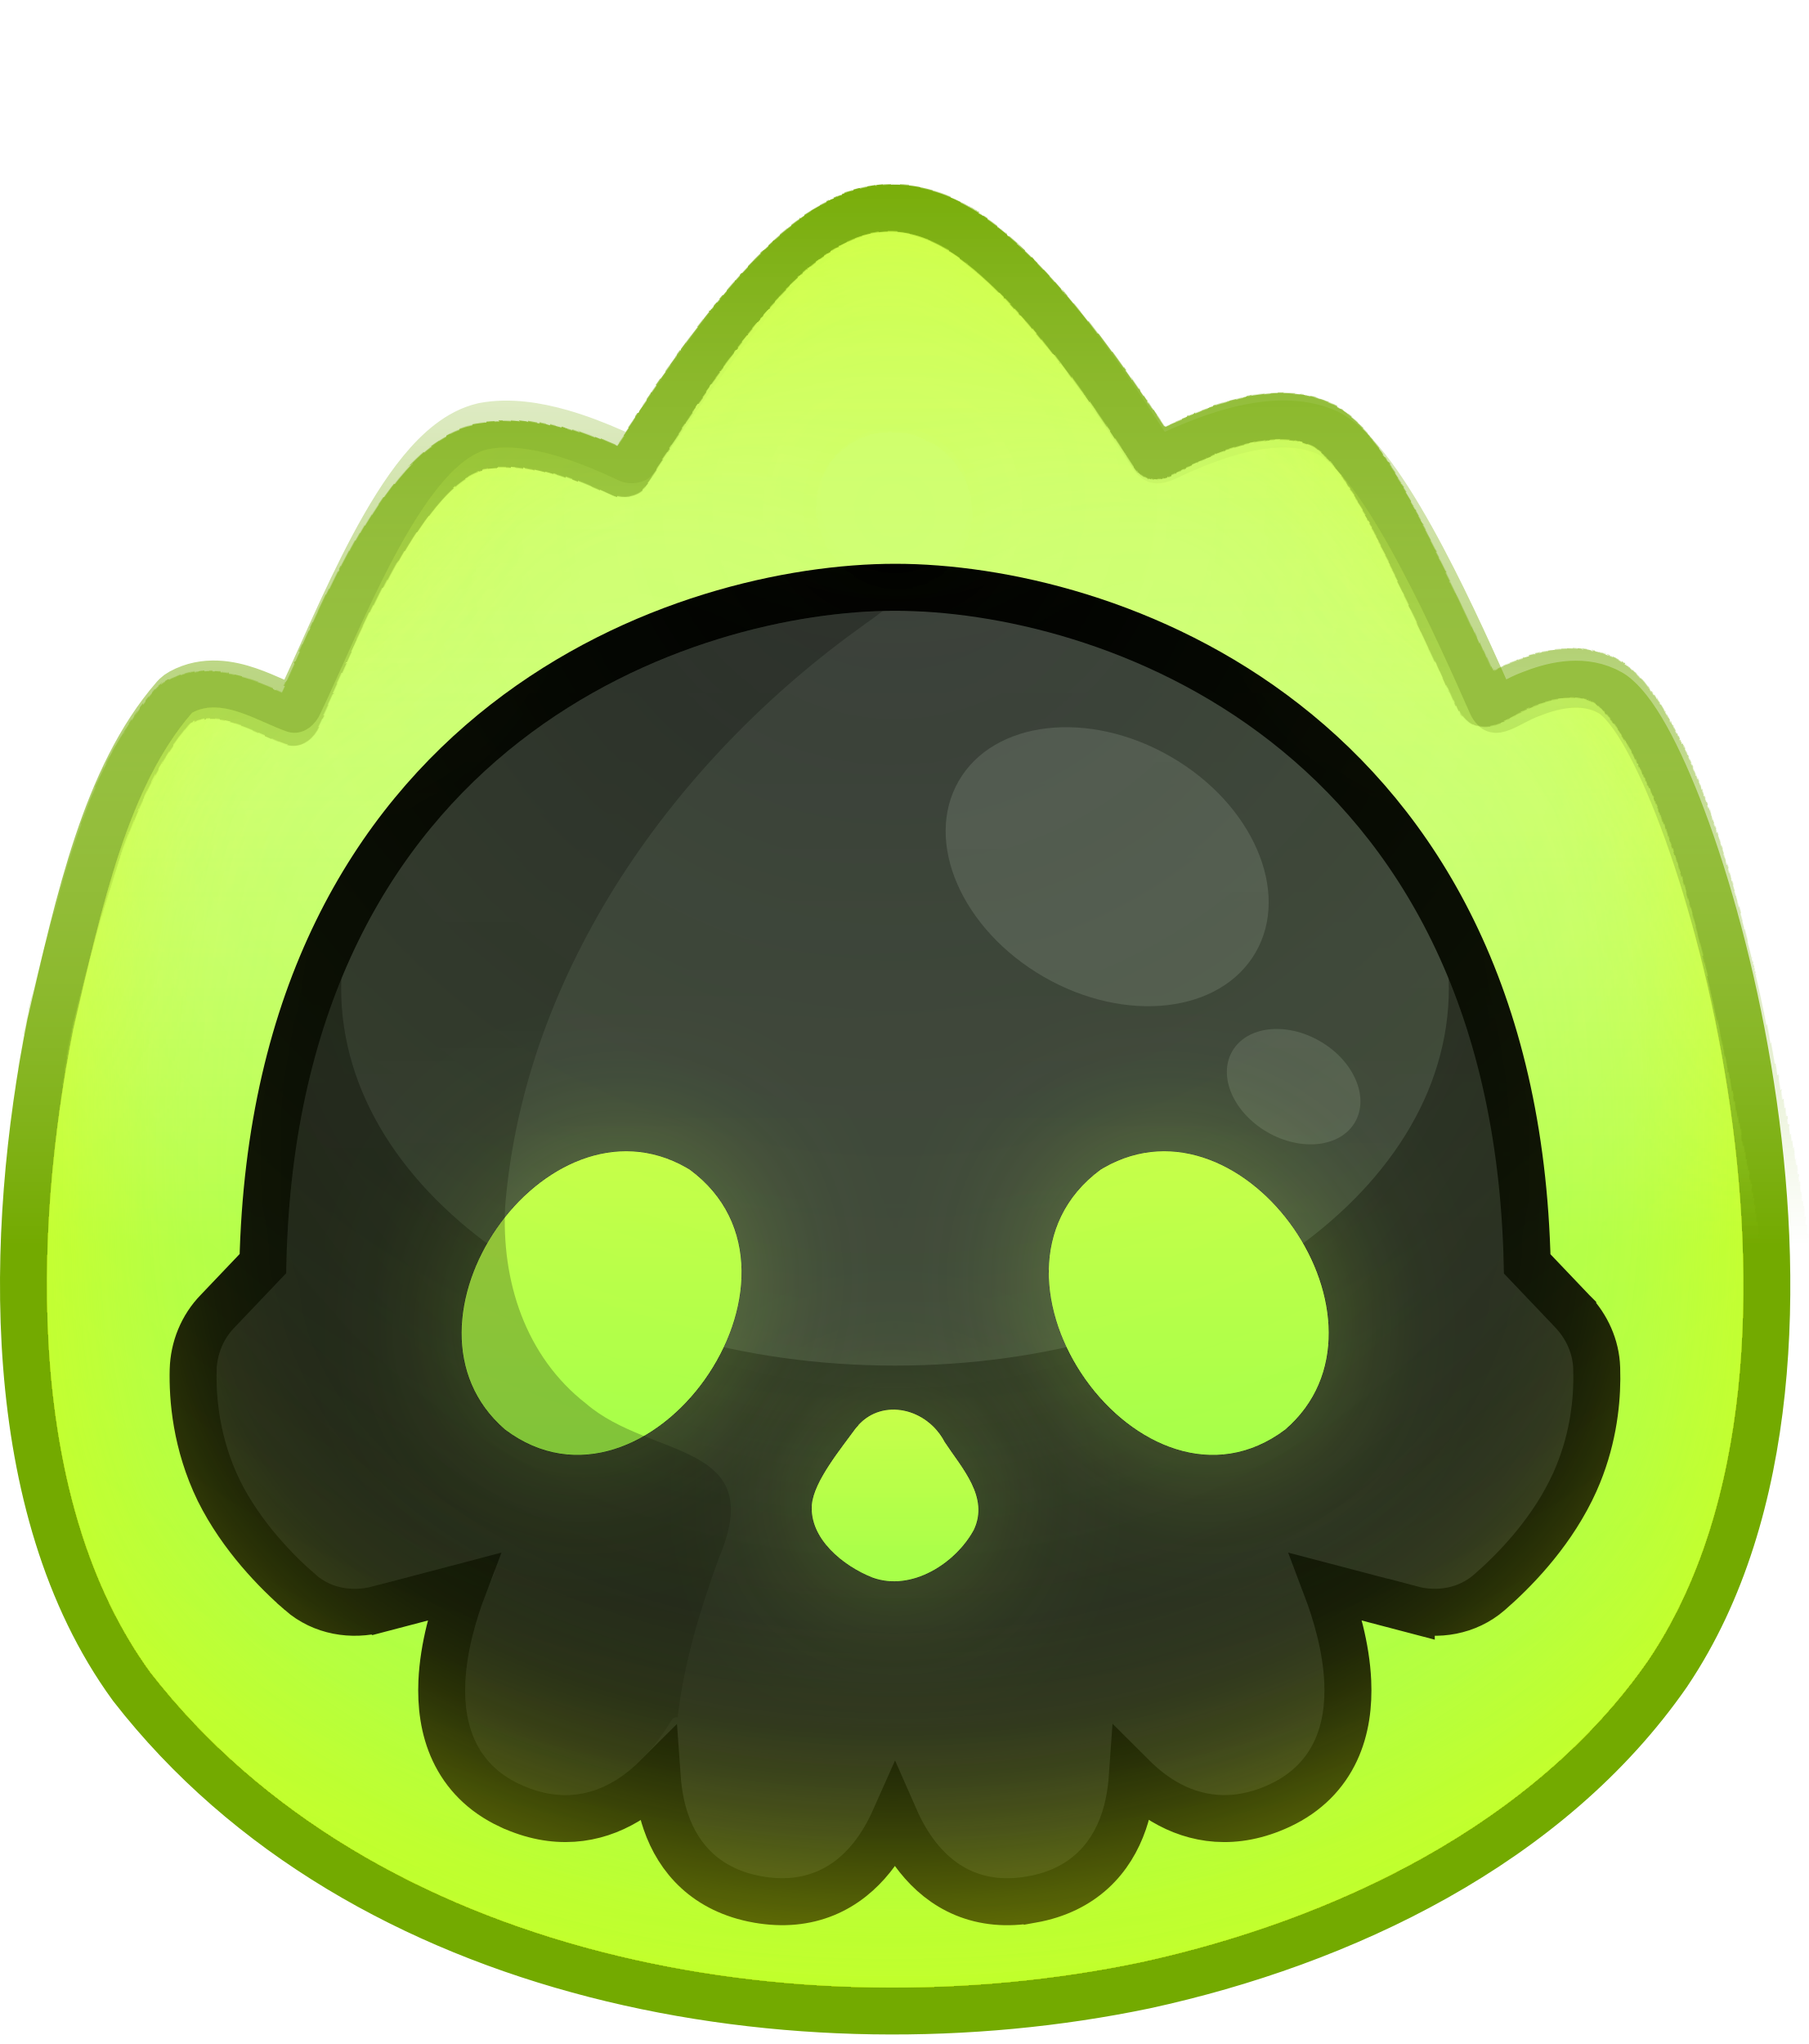
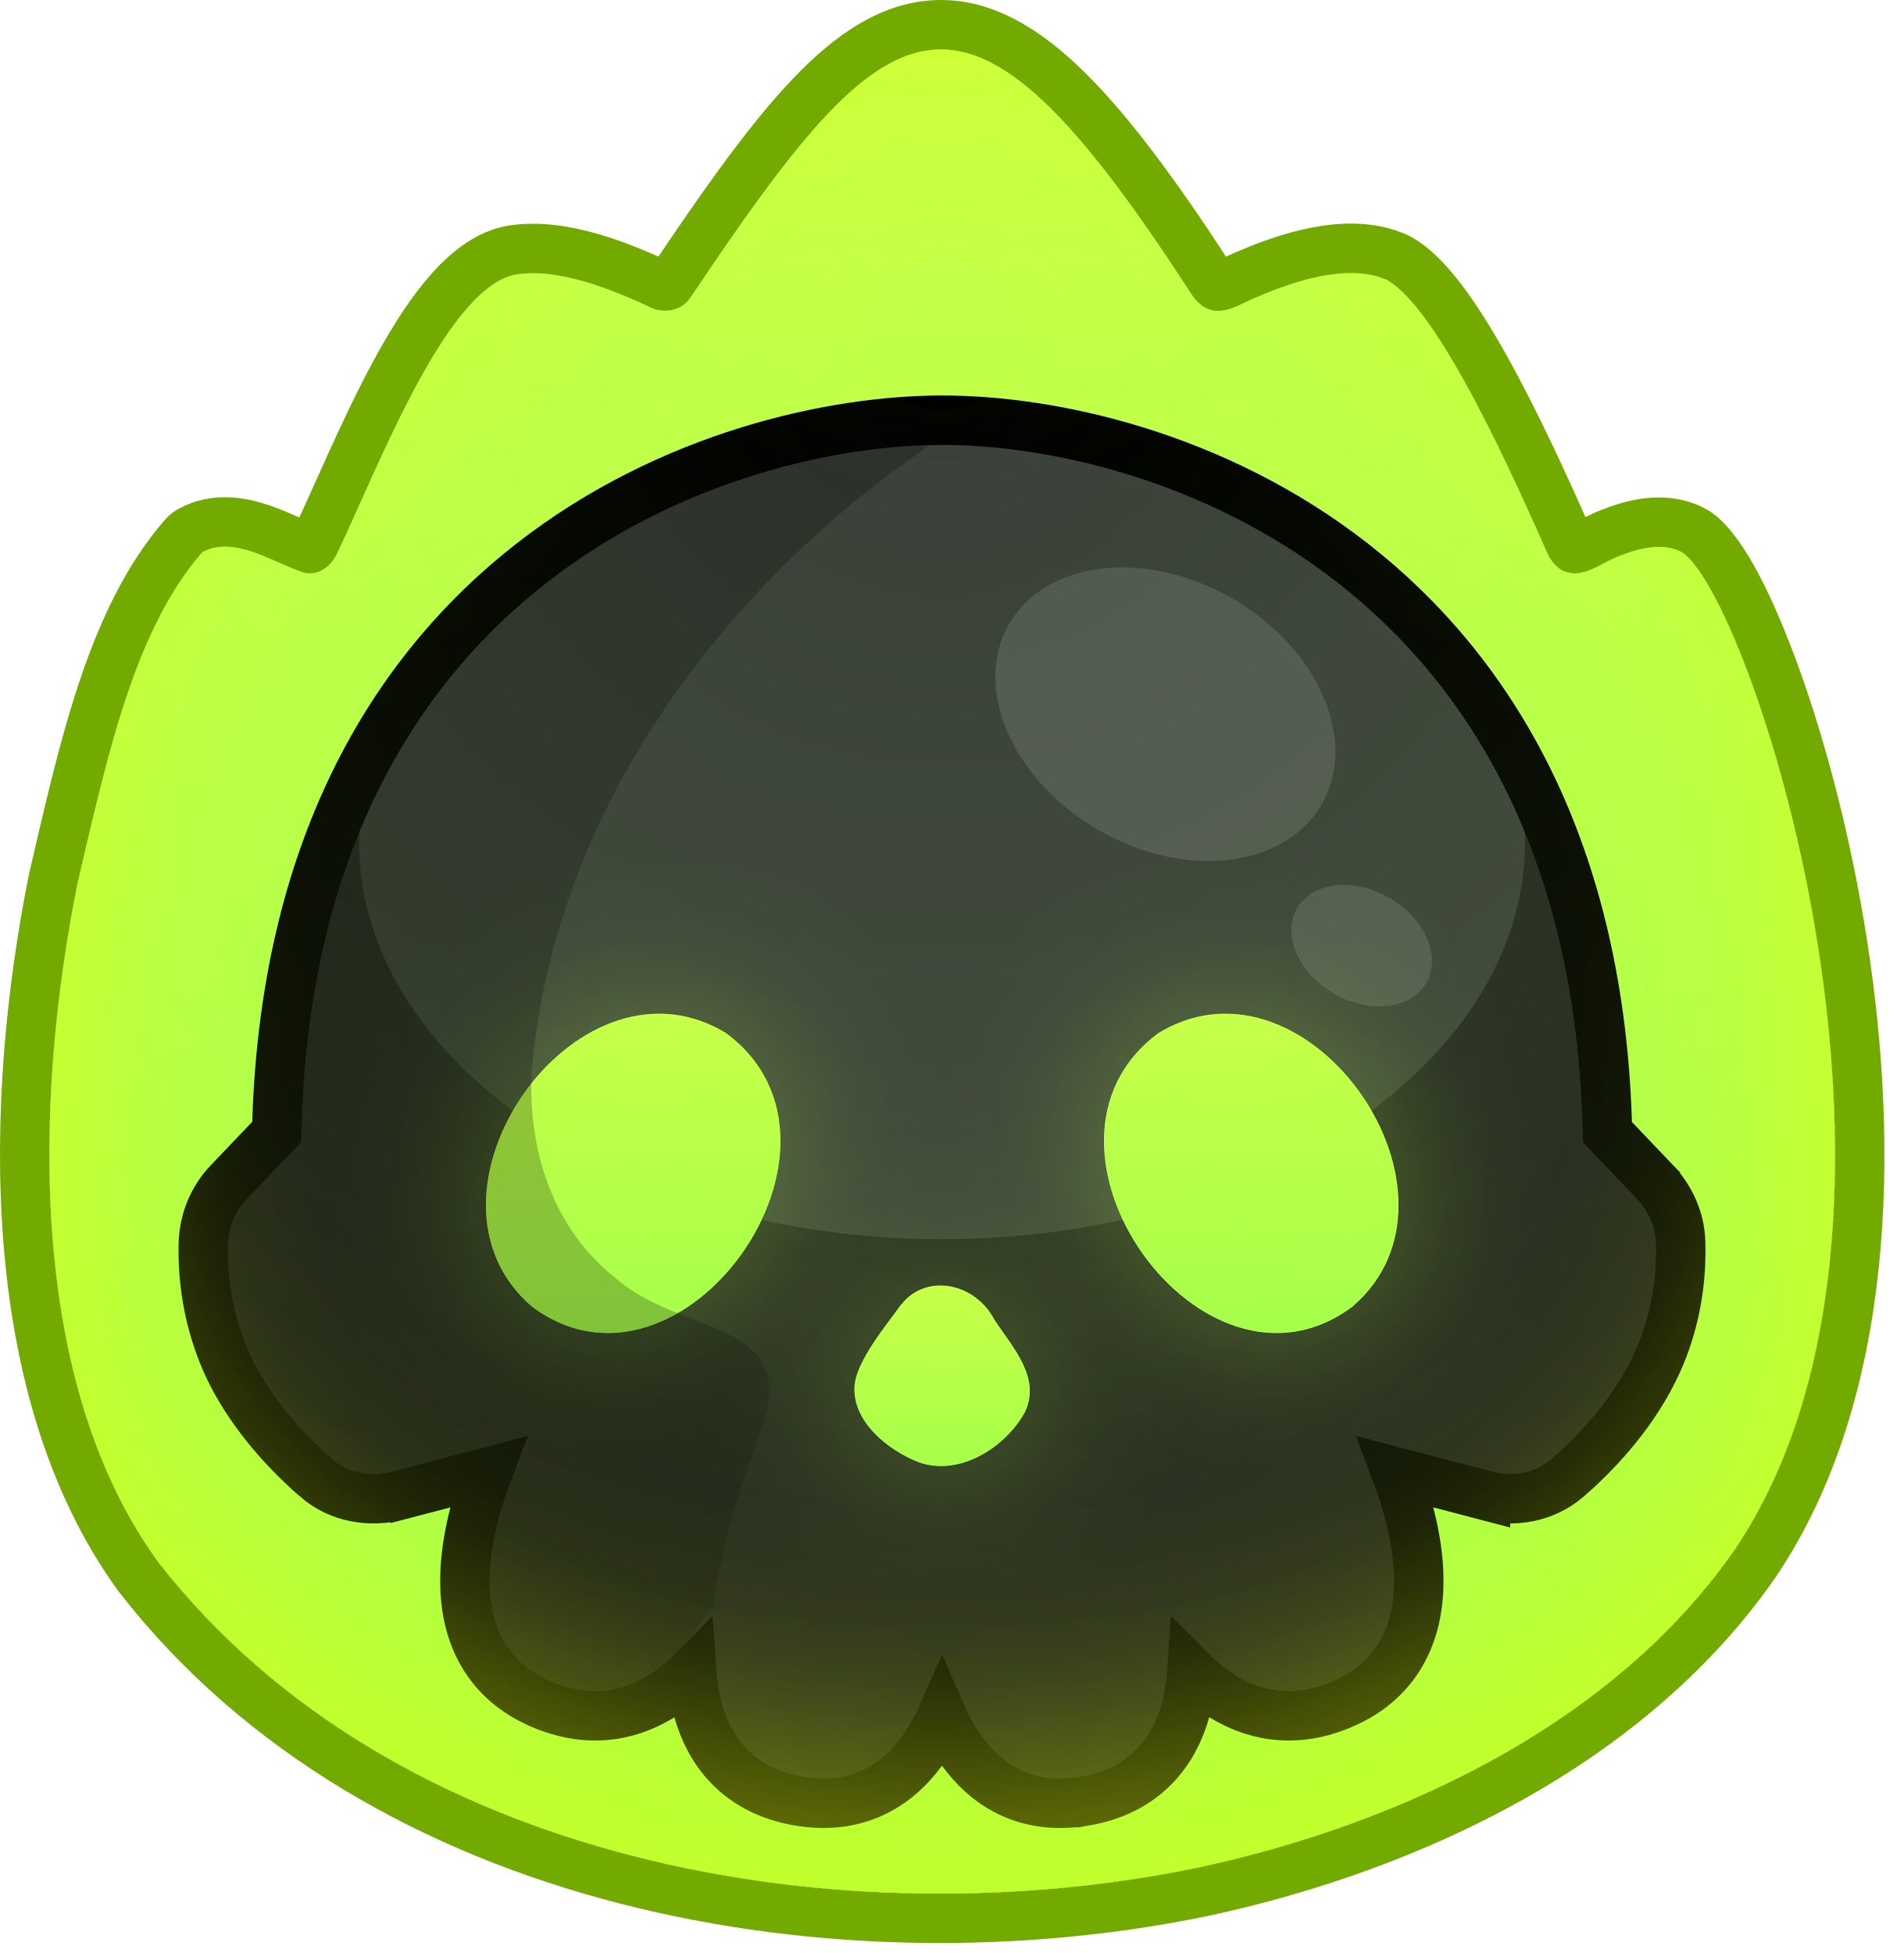
- <svg xmlns="http://www.w3.org/2000/svg" viewBox="0 -8 77 87" fill="none">
-   <g mask="url(#flame-bottom-fade)">
-     <path d="M37.517 1.031C39.379 0.82 41.124 1.708 42.889 3.369C44.434 4.823 46.11 6.978 48.036 9.848L48.878 11.122L48.886 11.135C48.999 11.316 49.069 11.418 49.137 11.492C49.183 11.543 49.213 11.561 49.234 11.57C49.254 11.576 49.306 11.59 49.473 11.531C49.567 11.497 49.673 11.45 49.815 11.382C49.941 11.322 50.118 11.235 50.289 11.161L50.94 10.889C51.625 10.617 52.407 10.354 53.203 10.196C54.182 10.002 55.3 9.943 56.31 10.332L56.512 10.416L56.586 10.454C57.33 10.868 58.029 11.691 58.644 12.566C59.284 13.478 59.931 14.592 60.54 15.74C61.743 18.006 62.844 20.492 63.516 22.01C63.568 22.102 63.614 22.153 63.655 22.185C63.681 22.198 63.742 22.203 63.926 22.13C64.073 22.072 64.228 21.991 64.449 21.875C64.647 21.773 64.905 21.64 65.18 21.54C66.01 21.213 67.234 20.871 68.353 21.384L68.576 21.5L68.679 21.567C69.244 21.99 69.778 22.805 70.264 23.727C70.775 24.698 71.312 25.95 71.835 27.406C72.882 30.319 73.896 34.114 74.536 38.251C75.807 46.464 75.646 56.3 71.019 63.194C71.017 63.198 71.014 63.203 71.012 63.207C65.95 70.517 57.14 74.677 48.742 76.504L48.733 76.506C34.027 79.57 15.433 76.426 5.609 63.791C5.603 63.782 5.597 63.774 5.591 63.765C2.809 59.943 1.518 55.086 1.131 50.132C0.743 45.171 1.255 40.036 2.148 35.581L2.155 35.551C2.766 32.918 3.36 30.288 4.146 27.927C4.934 25.566 5.941 23.389 7.425 21.681L7.486 21.616C7.551 21.554 7.623 21.501 7.702 21.459C8.728 20.902 9.799 21.123 10.586 21.393C10.991 21.532 11.386 21.707 11.722 21.855C12.042 21.996 12.303 22.109 12.535 22.19C12.54 22.188 12.551 22.185 12.565 22.175C12.617 22.14 12.687 22.06 12.735 21.944L12.759 21.893C13.517 20.321 14.657 17.555 15.892 15.243C16.519 14.068 17.208 12.933 17.943 12.039C18.655 11.173 19.529 10.383 20.564 10.143L20.606 10.134C21.688 9.933 22.853 10.124 23.885 10.418C24.67 10.643 25.434 10.944 26.106 11.241L26.745 11.533L26.78 11.549C26.787 11.553 26.807 11.562 26.842 11.566C26.877 11.57 26.918 11.569 26.959 11.562C26.996 11.555 27.023 11.543 27.038 11.536C27.041 11.533 27.044 11.531 27.046 11.528L27.113 11.453C29.139 8.43 30.877 5.965 32.481 4.209C34.085 2.453 35.705 1.236 37.517 1.031Z" fill="url(#paint0_linear_5_45)" stroke="#73AA00" stroke-width="2" stroke-linejoin="round" />
-   </g>
-   <g mask="url(#flame-top-fade)">
-     <g filter="url(#flame-warp)">
-       <animateTransform attributeName="transform" type="scale" values="1 1; 1.01 1.05; 0.995 1.02; 1.008 1.04; 1 1" dur="1.6s" repeatCount="indefinite" additive="sum" />
-       <animateTransform attributeName="transform" type="translate" values="0 0; -0.38 -1.05; 0.19 -0.40; -0.30 -0.84; 0 0" dur="1.6s" repeatCount="indefinite" additive="sum" />
-       <path d="M37.517 1.031C39.379 0.82 41.124 1.708 42.889 3.369C44.434 4.823 46.11 6.978 48.036 9.848L48.878 11.122L48.886 11.135C48.999 11.316 49.069 11.418 49.137 11.492C49.183 11.543 49.213 11.561 49.234 11.57C49.254 11.576 49.306 11.59 49.473 11.531C49.567 11.497 49.673 11.45 49.815 11.382C49.941 11.322 50.118 11.235 50.289 11.161L50.94 10.889C51.625 10.617 52.407 10.354 53.203 10.196C54.182 10.002 55.3 9.943 56.31 10.332L56.512 10.416L56.586 10.454C57.33 10.868 58.029 11.691 58.644 12.566C59.284 13.478 59.931 14.592 60.54 15.74C61.743 18.006 62.844 20.492 63.516 22.01C63.568 22.102 63.614 22.153 63.655 22.185C63.681 22.198 63.742 22.203 63.926 22.13C64.073 22.072 64.228 21.991 64.449 21.875C64.647 21.773 64.905 21.64 65.18 21.54C66.01 21.213 67.234 20.871 68.353 21.384L68.576 21.5L68.679 21.567C69.244 21.99 69.778 22.805 70.264 23.727C70.775 24.698 71.312 25.95 71.835 27.406C72.882 30.319 73.896 34.114 74.536 38.251C75.807 46.464 75.646 56.3 71.019 63.194C71.017 63.198 71.014 63.203 71.012 63.207C65.95 70.517 57.14 74.677 48.742 76.504L48.733 76.506C34.027 79.57 15.433 76.426 5.609 63.791C5.603 63.782 5.597 63.774 5.591 63.765C2.809 59.943 1.518 55.086 1.131 50.132C0.743 45.171 1.255 40.036 2.148 35.581L2.155 35.551C2.766 32.918 3.36 30.288 4.146 27.927C4.934 25.566 5.941 23.389 7.425 21.681L7.486 21.616C7.551 21.554 7.623 21.501 7.702 21.459C8.728 20.902 9.799 21.123 10.586 21.393C10.991 21.532 11.386 21.707 11.722 21.855C12.042 21.996 12.303 22.109 12.535 22.19C12.54 22.188 12.551 22.185 12.565 22.175C12.617 22.14 12.687 22.06 12.735 21.944L12.759 21.893C13.517 20.321 14.657 17.555 15.892 15.243C16.519 14.068 17.208 12.933 17.943 12.039C18.655 11.173 19.529 10.383 20.564 10.143L20.606 10.134C21.688 9.933 22.853 10.124 23.885 10.418C24.67 10.643 25.434 10.944 26.106 11.241L26.745 11.533L26.78 11.549C26.787 11.553 26.807 11.562 26.842 11.566C26.877 11.57 26.918 11.569 26.959 11.562C26.996 11.555 27.023 11.543 27.038 11.536C27.041 11.533 27.044 11.531 27.046 11.528L27.113 11.453C29.139 8.43 30.877 5.965 32.481 4.209C34.085 2.453 35.705 1.236 37.517 1.031Z" fill="url(#paint0_linear_5_45)" stroke="#73AA00" stroke-width="2" stroke-linejoin="round" />
-     </g>
-   </g>
+ <svg xmlns="http://www.w3.org/2000/svg" viewBox="0 0 77 79" overflow="visible" fill="none">
+   <defs>
+     <style>
+     /* Single flame path, anchored at the flame's base. scaleY and skewX
+        both go to zero at the anchor, so motion grows linearly from the
+        base upward — natural cascade. ViewBox has headroom both top and
+        bottom so peak motion never clips. */
+     .flame-anim {
+       transform-origin: 38px 22px;
+       transform-box: view-box;
+       animation: flameLick 2.4s ease-in-out infinite;
+     }
+     @keyframes flameLick {
+       0%   { transform: skewX(0deg);   }
+       25%  { transform: skewX(1.4deg); }
+       50%  { transform: skewX(-0.9deg); }
+       75%  { transform: skewX(1.1deg); }
+       100% { transform: skewX(0deg);   }
+     }
+     @media (prefers-reduced-motion: reduce) {
+       .flame-anim { animation: none; }
+     }
+   </style>
+   </defs>
+   <path class="flame-anim" d="M37.517 1.031C39.379 0.82 41.124 1.708 42.889 3.369C44.434 4.823 46.11 6.978 48.036 9.848L48.878 11.122L48.886 11.135C48.999 11.316 49.069 11.418 49.137 11.492C49.183 11.543 49.213 11.561 49.234 11.57C49.254 11.576 49.306 11.59 49.473 11.531C49.567 11.497 49.673 11.45 49.815 11.382C49.941 11.322 50.118 11.235 50.289 11.161L50.94 10.889C51.625 10.617 52.407 10.354 53.203 10.196C54.182 10.002 55.3 9.943 56.31 10.332L56.512 10.416L56.586 10.454C57.33 10.868 58.029 11.691 58.644 12.566C59.284 13.478 59.931 14.592 60.54 15.74C61.743 18.006 62.844 20.492 63.516 22.01C63.568 22.102 63.614 22.153 63.655 22.185C63.681 22.198 63.742 22.203 63.926 22.13C64.073 22.072 64.228 21.991 64.449 21.875C64.647 21.773 64.905 21.64 65.18 21.54C66.01 21.213 67.234 20.871 68.353 21.384L68.576 21.5L68.679 21.567C69.244 21.99 69.778 22.805 70.264 23.727C70.775 24.698 71.312 25.95 71.835 27.406C72.882 30.319 73.896 34.114 74.536 38.251C75.807 46.464 75.646 56.3 71.019 63.194C71.017 63.198 71.014 63.203 71.012 63.207C65.95 70.517 57.14 74.677 48.742 76.504L48.733 76.506C34.027 79.57 15.433 76.426 5.609 63.791C5.603 63.782 5.597 63.774 5.591 63.765C2.809 59.943 1.518 55.086 1.131 50.132C0.743 45.171 1.255 40.036 2.148 35.581L2.155 35.551C2.766 32.918 3.36 30.288 4.146 27.927C4.934 25.566 5.941 23.389 7.425 21.681L7.486 21.616C7.551 21.554 7.623 21.501 7.702 21.459C8.728 20.902 9.799 21.123 10.586 21.393C10.991 21.532 11.386 21.707 11.722 21.855C12.042 21.996 12.303 22.109 12.535 22.19C12.54 22.188 12.551 22.185 12.565 22.175C12.617 22.14 12.687 22.06 12.735 21.944L12.759 21.893C13.517 20.321 14.657 17.555 15.892 15.243C16.519 14.068 17.208 12.933 17.943 12.039C18.655 11.173 19.529 10.383 20.564 10.143L20.606 10.134C21.688 9.933 22.853 10.124 23.885 10.418C24.67 10.643 25.434 10.944 26.106 11.241L26.745 11.533L26.78 11.549C26.787 11.553 26.807 11.562 26.842 11.566C26.877 11.57 26.918 11.569 26.959 11.562C26.996 11.555 27.023 11.543 27.038 11.536C27.041 11.533 27.044 11.531 27.046 11.528L27.113 11.453C29.139 8.43 30.877 5.965 32.481 4.209C34.085 2.453 35.705 1.236 37.517 1.031Z" fill="url(#paint0_linear_5_45)" stroke="#73AA00" stroke-width="2" stroke-linejoin="round" />
  <path d="M12.114 46.269C12.114 46.269 12.184 46.161 12.184 46.102C12.544 23.469 29.684 17.997 38.114 17.997C46.544 17.997 63.664 23.469 64.024 46.112C64.024 46.17 64.044 46.229 64.094 46.278L66.224 48.514C66.674 48.995 66.954 49.612 66.974 50.26C67.014 51.358 66.894 53.162 65.974 55.006C65.084 56.791 63.704 58.193 62.744 59.026C62.084 59.595 61.174 59.752 60.334 59.527L55.774 58.33C55.354 58.222 54.994 58.624 55.164 59.017C56.104 61.145 57.824 66.185 54.064 67.94C50.874 69.431 48.704 67.019 47.594 65.214C47.454 64.979 47.094 65.097 47.124 65.371C47.424 67.617 47.324 71.225 43.754 71.863C40.124 72.52 38.814 69.078 38.344 66.881C38.284 66.617 37.904 66.617 37.854 66.881C37.384 69.078 36.074 72.51 32.434 71.863C28.864 71.225 28.754 67.617 29.064 65.371C29.104 65.106 28.744 64.979 28.594 65.214C27.494 67.019 25.324 69.431 22.124 67.94C18.364 66.185 20.084 61.145 21.024 59.017C21.194 58.624 20.834 58.222 20.414 58.33L15.854 59.527C15.004 59.752 14.094 59.595 13.444 59.026C12.484 58.193 11.104 56.791 10.214 55.006C9.334 53.192 9.194 51.436 9.224 50.328C9.244 49.652 9.504 48.995 9.984 48.504L12.114 46.269Z" fill="url(#paint1_radial_5_45)" />
  <path d="M10.815 46.333C10.815 46.333 10.888 46.22 10.888 46.158C11.266 22.394 29.263 16.648 38.115 16.648C46.966 16.648 64.942 22.394 65.32 46.169C65.32 46.23 65.341 46.292 65.394 46.344L67.63 48.691C68.103 49.196 68.397 49.844 68.418 50.524C68.46 51.677 68.334 53.572 67.368 55.508C66.433 57.382 64.984 58.854 63.976 59.729C63.283 60.326 62.328 60.491 61.446 60.254L56.658 58.998C56.217 58.885 55.839 59.307 56.017 59.719C57.004 61.953 58.81 67.246 54.862 69.089C51.513 70.654 49.234 68.121 48.069 66.226C47.922 65.979 47.544 66.103 47.575 66.391C47.89 68.749 47.785 72.538 44.037 73.207C40.225 73.897 38.85 70.283 38.356 67.977C38.293 67.699 37.894 67.699 37.842 67.977C37.348 70.283 35.973 73.887 32.151 73.207C28.402 72.538 28.287 68.749 28.612 66.391C28.654 66.113 28.276 65.979 28.119 66.226C26.964 68.121 24.685 70.654 21.325 69.089C17.377 67.246 19.183 61.953 20.17 59.719C20.349 59.307 19.971 58.885 19.53 58.998L14.742 60.254C13.849 60.491 12.894 60.326 12.211 59.729C11.203 58.854 9.754 57.382 8.82 55.508C7.896 53.603 7.749 51.76 7.78 50.596C7.801 49.886 8.074 49.196 8.578 48.681L10.815 46.333Z" fill="url(#paint2_radial_5_45)" />
  <ellipse cx="38.101" cy="34.061" rx="23.579" ry="16.064" fill="#393F39" />
  <ellipse cx="47.134" cy="28.89" rx="5.409" ry="7.298" transform="rotate(-60 47.1341 28.8903)" fill="#505750" />
  <ellipse cx="55.073" cy="38.252" rx="2.237" ry="3.018" transform="rotate(-60 55.0732 38.2524)" fill="#505750" />
  <path d="M38.114 16.997C42.507 16.997 49.124 18.414 54.711 22.775C60.293 27.132 64.759 34.363 65.016 45.796L66.948 47.824L66.954 47.83V47.831C67.55 48.467 67.944 49.309 67.974 50.224L67.98 50.709C67.972 51.834 67.79 53.419 67.05 55.07L66.869 55.452C65.896 57.403 64.408 58.907 63.4 59.781L63.397 59.784C62.456 60.596 61.196 60.791 60.081 60.493V60.494L56.461 59.544C56.878 60.645 57.311 62.108 57.376 63.574C57.419 64.549 57.303 65.585 56.86 66.529C56.407 67.495 55.638 68.309 54.487 68.847C52.569 69.743 50.88 69.47 49.538 68.672C49.04 68.376 48.597 68.012 48.206 67.622C48.161 68.261 48.051 68.918 47.836 69.545C47.301 71.103 46.119 72.457 43.93 72.848L43.929 72.847C42.854 73.041 41.896 72.939 41.061 72.595C40.232 72.252 39.585 71.694 39.083 71.065C38.675 70.554 38.353 69.982 38.099 69.405C37.843 69.981 37.522 70.553 37.114 71.064C36.611 71.692 35.962 72.248 35.133 72.591C34.297 72.936 33.337 73.039 32.26 72.848H32.259C30.07 72.457 28.885 71.104 28.349 69.546C28.133 68.921 28.022 68.267 27.977 67.631C27.59 68.017 27.151 68.378 26.658 68.672C25.315 69.47 23.624 69.742 21.702 68.847H21.701C20.55 68.309 19.781 67.495 19.328 66.529C18.885 65.585 18.769 64.549 18.812 63.574C18.878 62.108 19.309 60.645 19.726 59.544L16.108 60.494L16.107 60.493C14.988 60.789 13.723 60.599 12.786 59.779V59.778C11.779 58.903 10.291 57.401 9.319 55.452L9.314 55.442C8.343 53.44 8.192 51.512 8.224 50.301V50.299C8.251 49.389 8.602 48.487 9.269 47.805L11.192 45.786C11.449 34.358 15.921 27.129 21.508 22.773C27.1 18.414 33.722 16.997 38.114 16.997Z" stroke="black" stroke-width="2" />
  <g filter="url(#filter0_d_5_45)">
    <path d="M21.499 52.847C16.259 48.317 23.209 38.277 29.219 41.697L29.369 41.787C35.479 46.307 27.569 57.416 21.499 52.847ZM46.999 41.697C53.009 38.277 59.959 48.317 54.719 52.847C48.649 57.417 40.739 46.307 46.849 41.787L46.999 41.697Z" fill="url(#paint3_linear_5_45)" />
  </g>
  <path d="M37.582 18.005C37.403 18.146 37.181 18.311 36.917 18.499H36.906L36.776 18.599C28.736 24.329 22.337 33.279 21.507 43.318C21.337 46.508 22.357 49.729 24.957 51.749C27.707 54.119 32.726 53.329 30.606 58.309C29.802 60.533 29.092 62.838 28.855 65.097C28.762 65.082 28.659 65.113 28.595 65.214C27.494 67.018 25.324 69.431 22.124 67.94C18.364 66.185 20.084 61.145 21.024 59.017C21.194 58.624 20.834 58.222 20.414 58.33L15.854 59.526C15.004 59.752 14.094 59.595 13.444 59.026C12.484 58.193 11.104 56.79 10.215 55.006C9.335 53.192 9.194 51.436 9.224 50.328C9.244 49.651 9.504 48.994 9.984 48.504L12.114 46.269C12.114 46.269 12.184 46.16 12.184 46.102C12.537 23.936 28.984 18.231 37.582 18.005Z" fill="black" fill-opacity="0.25" />
  <g filter="url(#filter1_d_5_45)">
    <path d="M36.54 52.657C37.58 51.507 39.46 51.927 40.22 53.377C40.95 54.487 42.12 55.717 41.46 57.117C40.69 58.537 38.81 59.757 37.14 59.147C35.9 58.657 34.45 57.497 34.56 56.047C34.64 55.047 35.83 53.617 36.43 52.787L36.54 52.667V52.657Z" fill="url(#paint4_linear_5_45)" />
  </g>
-   <g mask="url(#flame-bottom-fade)">
-     <g filter="url(#filter2_i_5_45)">
-       <path d="M27.879 12.107C36.109 -0.183 38.929 -2.343 48.039 11.667C48.259 12.017 48.489 12.367 48.909 12.517C49.529 12.727 50.089 12.337 50.689 12.077C52.269 11.387 54.529 10.617 56.099 11.327C58.219 12.507 61.289 19.447 62.629 22.477C62.739 22.677 62.879 22.857 63.069 22.997C63.889 23.557 64.699 22.777 65.529 22.477C66.389 22.137 67.329 21.937 68.079 22.367C71.029 24.577 79.009 49.497 70.189 62.637C65.329 69.657 56.799 73.727 48.529 75.527C34.029 78.547 15.899 75.397 6.399 63.177C1.129 55.937 1.369 44.557 3.129 35.777C4.359 30.477 5.459 25.467 8.179 22.337C9.469 21.637 11.069 22.767 12.299 23.167C12.929 23.307 13.439 22.857 13.659 22.327C15.269 18.987 17.979 11.767 20.789 11.117C22.509 10.797 24.749 11.697 26.319 12.437C26.819 12.697 27.509 12.547 27.789 12.197L27.879 12.097V12.107Z" fill="url(#paint5_radial_5_45)" fill-opacity="0.12" />
-     </g>
-   </g>
-   <g mask="url(#flame-top-fade)">
-     <g filter="url(#flame-warp)">
-       <animateTransform attributeName="transform" type="scale" values="1 1; 1.01 1.05; 0.995 1.02; 1.008 1.04; 1 1" dur="1.6s" repeatCount="indefinite" additive="sum" />
-       <animateTransform attributeName="transform" type="translate" values="0 0; -0.38 -1.05; 0.19 -0.40; -0.30 -0.84; 0 0" dur="1.6s" repeatCount="indefinite" additive="sum" />
-       <g filter="url(#filter2_i_5_45)">
-         <path d="M27.879 12.107C36.109 -0.183 38.929 -2.343 48.039 11.667C48.259 12.017 48.489 12.367 48.909 12.517C49.529 12.727 50.089 12.337 50.689 12.077C52.269 11.387 54.529 10.617 56.099 11.327C58.219 12.507 61.289 19.447 62.629 22.477C62.739 22.677 62.879 22.857 63.069 22.997C63.889 23.557 64.699 22.777 65.529 22.477C66.389 22.137 67.329 21.937 68.079 22.367C71.029 24.577 79.009 49.497 70.189 62.637C65.329 69.657 56.799 73.727 48.529 75.527C34.029 78.547 15.899 75.397 6.399 63.177C1.129 55.937 1.369 44.557 3.129 35.777C4.359 30.477 5.459 25.467 8.179 22.337C9.469 21.637 11.069 22.767 12.299 23.167C12.929 23.307 13.439 22.857 13.659 22.327C15.269 18.987 17.979 11.767 20.789 11.117C22.509 10.797 24.749 11.697 26.319 12.437C26.819 12.697 27.509 12.547 27.789 12.197L27.879 12.097V12.107Z" fill="url(#paint5_radial_5_45)" fill-opacity="0.12" />
-       </g>
-     </g>
+   <g filter="url(#filter2_i_5_45)">
+     <path d="M27.879 12.107C36.109 -0.183 38.929 -2.343 48.039 11.667C48.259 12.017 48.489 12.367 48.909 12.517C49.529 12.727 50.089 12.337 50.689 12.077C52.269 11.387 54.529 10.617 56.099 11.327C58.219 12.507 61.289 19.447 62.629 22.477C62.739 22.677 62.879 22.857 63.069 22.997C63.889 23.557 64.699 22.777 65.529 22.477C66.389 22.137 67.329 21.937 68.079 22.367C71.029 24.577 79.009 49.497 70.189 62.637C65.329 69.657 56.799 73.727 48.529 75.527C34.029 78.547 15.899 75.397 6.399 63.177C1.129 55.937 1.369 44.557 3.129 35.777C4.359 30.477 5.459 25.467 8.179 22.337C9.469 21.637 11.069 22.767 12.299 23.167C12.929 23.307 13.439 22.857 13.659 22.327C15.269 18.987 17.979 11.767 20.789 11.117C22.509 10.797 24.749 11.697 26.319 12.437C26.819 12.697 27.509 12.547 27.789 12.197L27.879 12.097V12.107Z" fill="url(#paint5_radial_5_45)" fill-opacity="0.12" />
  </g>
  <defs>
-     <linearGradient id="flame-vmask-top" x1="0" y1="45" x2="0" y2="-2" gradientUnits="userSpaceOnUse">
-       <stop offset="0" stop-color="black" />
-       <stop offset="1" stop-color="white" />
-     </linearGradient>
-     <linearGradient id="flame-vmask-bottom" x1="0" y1="45" x2="0" y2="-2" gradientUnits="userSpaceOnUse">
-       <stop offset="0" stop-color="white" />
-       <stop offset="1" stop-color="black" />
-     </linearGradient>
-     <mask id="flame-top-fade" maskUnits="userSpaceOnUse" x="-15" y="-15" width="107" height="110">
-       <rect x="-15" y="-15" width="107" height="110" fill="url(#flame-vmask-top)" />
-     </mask>
-     <mask id="flame-bottom-fade" maskUnits="userSpaceOnUse" x="-15" y="-15" width="107" height="110">
-       <rect x="-15" y="-15" width="107" height="110" fill="url(#flame-vmask-bottom)" />
-     </mask>
-     <filter id="flame-warp" x="-15%" y="-30%" width="130%" height="160%">
-       <feTurbulence type="fractalNoise" baseFrequency="0.03" numOctaves="2" result="noise">
-         <animate attributeName="baseFrequency" values="0.025;0.04;0.020;0.035;0.025" dur="1.6s" repeatCount="indefinite" />
-       </feTurbulence>
-       <feDisplacementMap in="SourceGraphic" in2="noise" scale="3.5" xChannelSelector="R" yChannelSelector="G">
-         <animate attributeName="scale" values="2;4.5;3;4;2" dur="1.6s" repeatCount="indefinite" />
-       </feDisplacementMap>
-     </filter>
    <filter id="filter0_d_5_45" x="13.65" y="35" width="48.919" height="24.928" filterUnits="userSpaceOnUse" color-interpolation-filters="sRGB">
      <feFlood flood-opacity="0" result="BackgroundImageFix" />
      <feColorMatrix in="SourceAlpha" type="matrix" values="0 0 0 0 0 0 0 0 0 0 0 0 0 0 0 0 0 0 127 0" result="hardAlpha" />
      <feOffset />
      <feGaussianBlur stdDeviation="3" />
      <feComposite in2="hardAlpha" operator="out" />
      <feColorMatrix type="matrix" values="0 0 0 0 0.725 0 0 0 0 1 0 0 0 0 0.286 0 0 0 0.3 0" />
      <feBlend mode="normal" in2="BackgroundImageFix" result="effect1_dropShadow_5_45" />
      <feBlend mode="normal" in="SourceGraphic" in2="effect1_dropShadow_5_45" result="shape" />
    </filter>
    <filter id="filter1_d_5_45" x="28.554" y="45.996" width="19.101" height="19.312" filterUnits="userSpaceOnUse" color-interpolation-filters="sRGB">
      <feFlood flood-opacity="0" result="BackgroundImageFix" />
      <feColorMatrix in="SourceAlpha" type="matrix" values="0 0 0 0 0 0 0 0 0 0 0 0 0 0 0 0 0 0 127 0" result="hardAlpha" />
      <feOffset />
      <feGaussianBlur stdDeviation="3" />
      <feComposite in2="hardAlpha" operator="out" />
      <feColorMatrix type="matrix" values="0 0 0 0 0.725 0 0 0 0 1 0 0 0 0 0.286 0 0 0 0.3 0" />
      <feBlend mode="normal" in2="BackgroundImageFix" result="effect1_dropShadow_5_45" />
      <feBlend mode="normal" in="SourceGraphic" in2="effect1_dropShadow_5_45" result="shape" />
    </filter>
    <filter id="filter2_i_5_45" x="2" y="-2.999" width="72.218" height="79.596" filterUnits="userSpaceOnUse" color-interpolation-filters="sRGB">
      <feFlood flood-opacity="0" result="BackgroundImageFix" />
      <feBlend mode="normal" in="SourceGraphic" in2="BackgroundImageFix" result="shape" />
      <feColorMatrix in="SourceAlpha" type="matrix" values="0 0 0 0 0 0 0 0 0 0 0 0 0 0 0 0 0 0 127 0" result="hardAlpha" />
      <feOffset dy="-5" />
      <feGaussianBlur stdDeviation="4.5" />
      <feComposite in2="hardAlpha" operator="arithmetic" k2="-1" k3="1" />
      <feColorMatrix type="matrix" values="0 0 0 0 0.9 0 0 0 0 1 0 0 0 0 0 0 0 0 0.45 0" />
      <feBlend mode="normal" in2="shape" result="effect1_innerShadow_5_45" />
    </filter>
    <linearGradient id="paint0_linear_5_45" x1="38.109" y1="2.001" x2="38.109" y2="76.597" gradientUnits="userSpaceOnUse">
      <stop stop-color="#C8FF49" />
      <stop offset="1" stop-color="#A4FF49" />
    </linearGradient>
    <radialGradient id="paint1_radial_5_45" cx="0" cy="0" r="1" gradientUnits="userSpaceOnUse" gradientTransform="translate(38.1007 29.5972) rotate(90) scale(42.3476 45.3403)">
      <stop stop-color="#2F352F" />
      <stop offset="1" stop-color="#161616" />
    </radialGradient>
    <radialGradient id="paint2_radial_5_45" cx="0" cy="0" r="1" gradientUnits="userSpaceOnUse" gradientTransform="translate(38.1007 28.8285) rotate(90) scale(44.465 47.6073)">
      <stop stop-color="#2F352F" />
      <stop offset="1" stop-color="#161616" />
    </radialGradient>
    <linearGradient id="paint3_linear_5_45" x1="38.109" y1="41" x2="38.109" y2="53.928" gradientUnits="userSpaceOnUse">
      <stop stop-color="#C8FF49" />
      <stop offset="1" stop-color="#A4FF49" />
    </linearGradient>
    <linearGradient id="paint4_linear_5_45" x1="38.105" y1="51.996" x2="38.105" y2="59.308" gradientUnits="userSpaceOnUse">
      <stop stop-color="#C8FF49" />
      <stop offset="1" stop-color="#A4FF49" />
    </linearGradient>
    <radialGradient id="paint5_radial_5_45" cx="0" cy="0" r="1" gradientUnits="userSpaceOnUse" gradientTransform="translate(38.1089 13.3176) rotate(90) scale(63.2789 64.2892)">
      <stop stop-color="#A4FF49" stop-opacity="0" />
      <stop offset="1" stop-color="#C8FF49" />
    </radialGradient>
  </defs>
</svg>
